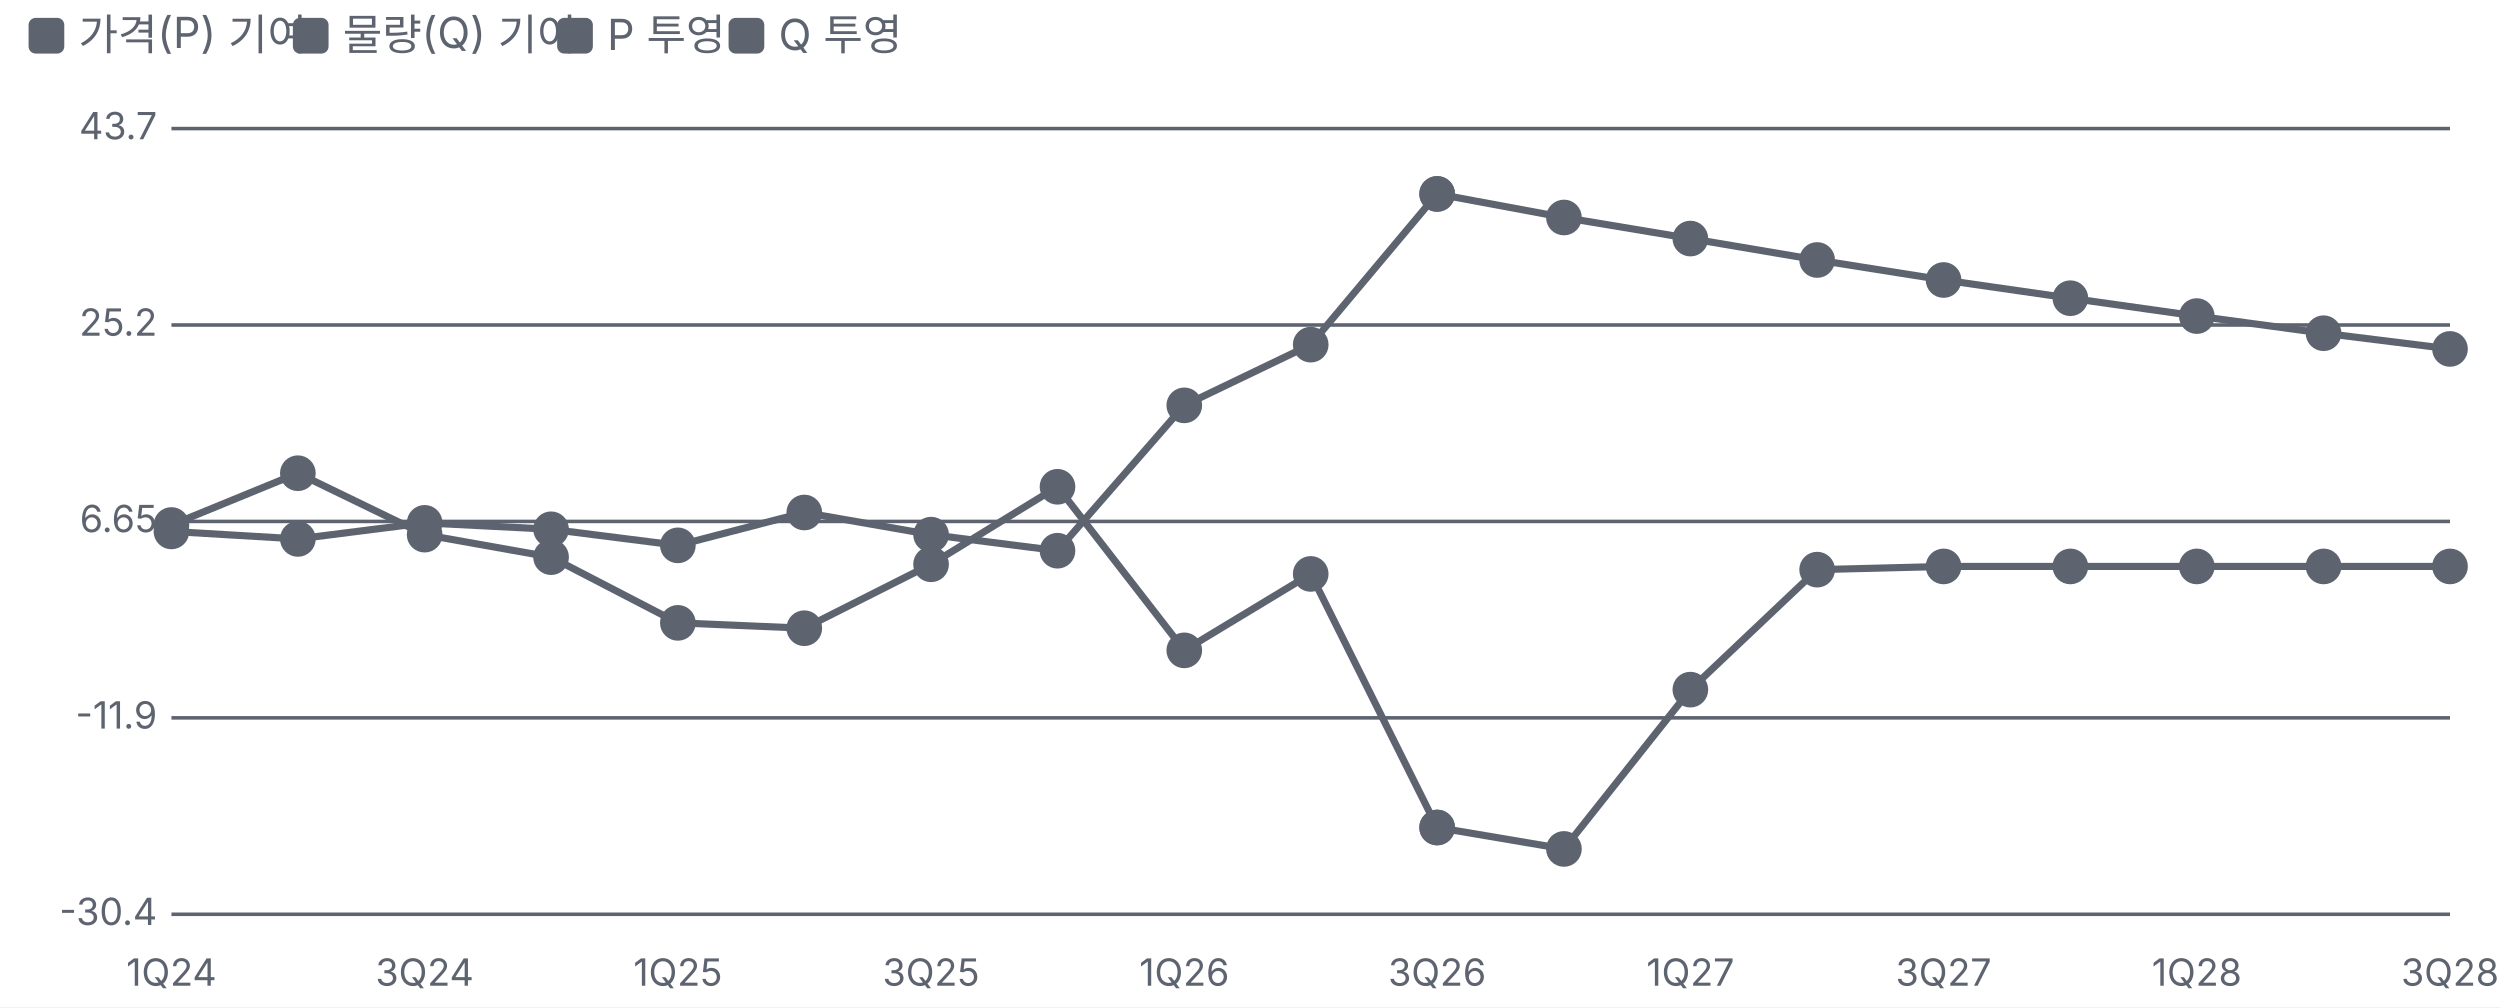
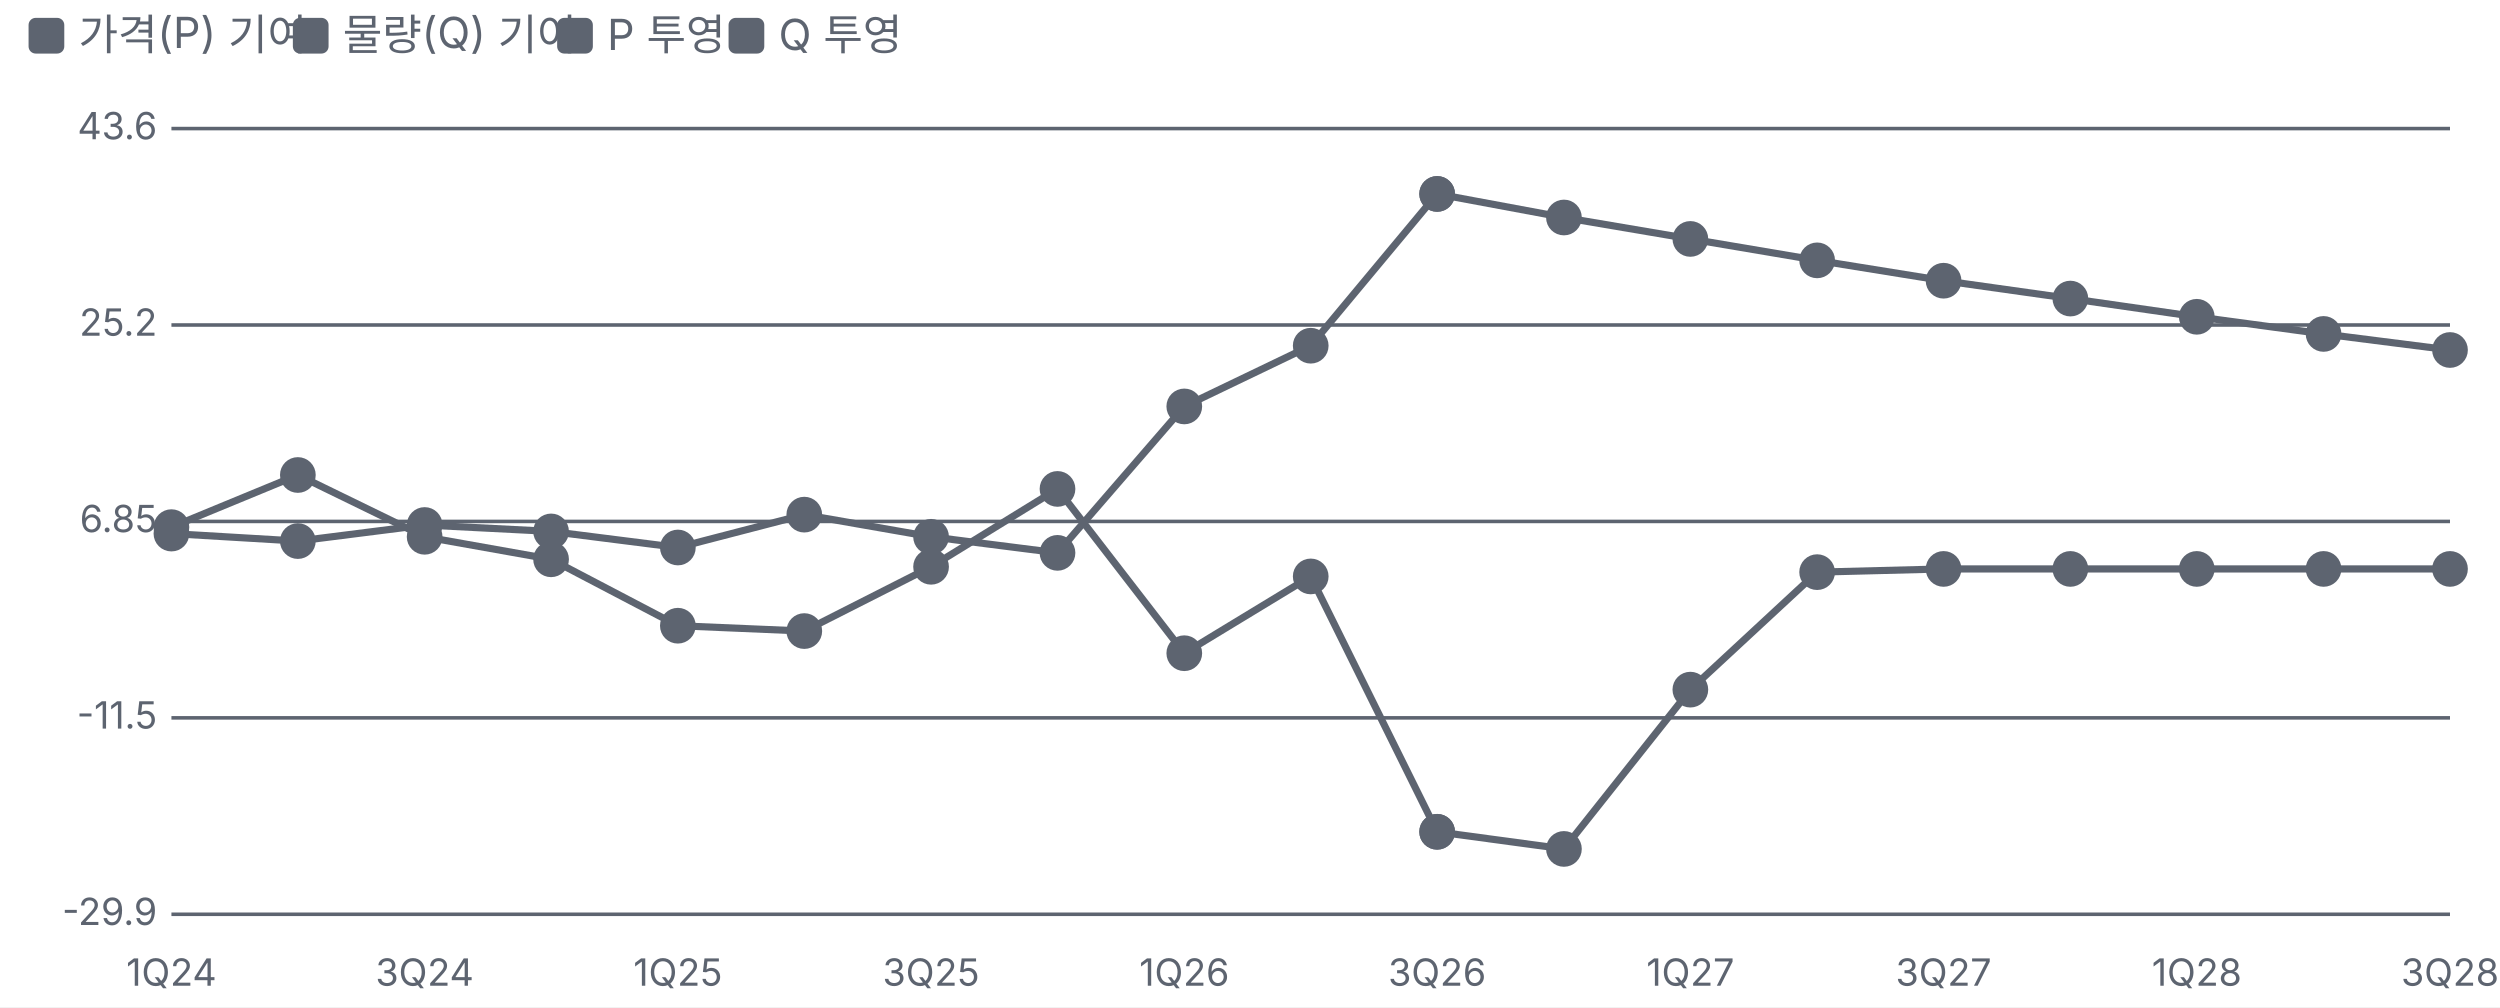
<svg xmlns="http://www.w3.org/2000/svg" viewBox="0 0 700 282" width="700" height="282">
  <style>text{fill:#5d6470;font-size:10.5px;font-family:-apple-system,'Apple SD Gothic Neo','Malgun Gothic',sans-serif}</style>
  <rect width="100%" height="100%" fill="#ffffff" />
  <rect x="8" y="5" width="10" height="10" rx="2" fill="#5d6470" />
  <text x="22" y="14" style="font-size:12px">가격(P) 기여</text>
  <rect x="82" y="5" width="10" height="10" rx="2" fill="#5d6470" />
  <text x="96" y="14" style="font-size:12px">물량(Q) 기여</text>
  <rect x="156" y="5" width="10" height="10" rx="2" fill="#5d6470" />
  <text x="170" y="14" style="font-size:12px">P 투영</text>
  <rect x="204" y="5" width="10" height="10" rx="2" fill="#5d6470" />
  <text x="218" y="14" style="font-size:12px">Q 투영</text>
  <g transform="translate(0,22)">
    <line x1="48" x2="686" y1="234.0" y2="234.0" stroke="#5d6470" />
-     <text x="44" y="237.0" text-anchor="end">-30.4</text>
+     <text x="44" y="237.0" text-anchor="end">-29.9</text>
    <line x1="48" x2="686" y1="179.0" y2="179.0" stroke="#5d6470" />
-     <text x="44" y="182.0" text-anchor="end">-11.9</text>
+     <text x="44" y="182.0" text-anchor="end">-11.5</text>
    <line x1="48" x2="686" y1="124.0" y2="124.0" stroke="#5d6470" />
-     <text x="44" y="127.0" text-anchor="end">6.65</text>
+     <text x="44" y="127.0" text-anchor="end">6.85</text>
    <line x1="48" x2="686" y1="69.0" y2="69.0" stroke="#5d6470" />
    <text x="44" y="72.0" text-anchor="end">25.2</text>
    <line x1="48" x2="686" y1="14.0" y2="14.0" stroke="#5d6470" />
-     <text x="44" y="17.0" text-anchor="end">43.7</text>
+     <text x="44" y="17.0" text-anchor="end">43.6</text>
    <text x="48.0" y="254" text-anchor="middle">1Q24</text>
    <text x="118.9" y="254" text-anchor="middle">3Q24</text>
    <text x="189.8" y="254" text-anchor="middle">1Q25</text>
    <text x="260.7" y="254" text-anchor="middle">3Q25</text>
    <text x="331.6" y="254" text-anchor="middle">1Q26</text>
    <text x="402.4" y="254" text-anchor="middle">3Q26</text>
    <text x="473.3" y="254" text-anchor="middle">1Q27</text>
    <text x="544.2" y="254" text-anchor="middle">3Q27</text>
    <text x="615.1" y="254" text-anchor="middle">1Q28</text>
    <text x="686.0" y="254" text-anchor="middle">3Q28</text>
-     <polyline fill="none" stroke="#5d6470" stroke-width="2" points="48.0,126.8 83.4,128.9 118.9,124.4 154.3,126.2 189.8,130.7 225.2,121.5 260.7,127.7 296.1,132.2 331.6,91.5 367.0,74.5 402.4,32.3" />
+     <polyline fill="none" stroke="#5d6470" stroke-width="2" points="48.0,127.4 83.4,129.5 118.9,125.0 154.3,126.8 189.8,131.3 225.2,122.1 260.7,128.3 296.1,132.8 331.6,91.8 367.0,74.8 402.4,32.3" />
    <g class="lp" data-n="가격(P) 기여" data-x="1Q24" data-v="5.70%" data-m="">
-       <circle cx="48.0" cy="126.8" r="14" fill="transparent" />
-       <circle class="dot" cx="48.0" cy="126.8" r="4" fill="#5d6470" stroke="#5d6470" stroke-width="2" />
+       <circle cx="48.0" cy="127.4" r="14" fill="transparent" />
+       <circle class="dot" cx="48.0" cy="127.4" r="4" fill="#5d6470" stroke="#5d6470" stroke-width="2" />
    </g>
    <g class="lp" data-n="가격(P) 기여" data-x="2Q24" data-v="5.00%" data-m="">
-       <circle cx="83.4" cy="128.9" r="14" fill="transparent" />
-       <circle class="dot" cx="83.4" cy="128.9" r="4" fill="#5d6470" stroke="#5d6470" stroke-width="2" />
+       <circle cx="83.4" cy="129.5" r="14" fill="transparent" />
+       <circle class="dot" cx="83.4" cy="129.5" r="4" fill="#5d6470" stroke="#5d6470" stroke-width="2" />
    </g>
    <g class="lp" data-n="가격(P) 기여" data-x="3Q24" data-v="6.50%" data-m="">
-       <circle cx="118.9" cy="124.4" r="14" fill="transparent" />
-       <circle class="dot" cx="118.9" cy="124.4" r="4" fill="#5d6470" stroke="#5d6470" stroke-width="2" />
+       <circle cx="118.9" cy="125.0" r="14" fill="transparent" />
+       <circle class="dot" cx="118.9" cy="125.0" r="4" fill="#5d6470" stroke="#5d6470" stroke-width="2" />
    </g>
    <g class="lp" data-n="가격(P) 기여" data-x="4Q24" data-v="5.90%" data-m="">
-       <circle cx="154.3" cy="126.2" r="14" fill="transparent" />
-       <circle class="dot" cx="154.3" cy="126.2" r="4" fill="#5d6470" stroke="#5d6470" stroke-width="2" />
+       <circle cx="154.3" cy="126.8" r="14" fill="transparent" />
+       <circle class="dot" cx="154.3" cy="126.8" r="4" fill="#5d6470" stroke="#5d6470" stroke-width="2" />
    </g>
    <g class="lp" data-n="가격(P) 기여" data-x="1Q25" data-v="4.40%" data-m="">
-       <circle cx="189.8" cy="130.7" r="14" fill="transparent" />
-       <circle class="dot" cx="189.8" cy="130.7" r="4" fill="#5d6470" stroke="#5d6470" stroke-width="2" />
+       <circle cx="189.8" cy="131.3" r="14" fill="transparent" />
+       <circle class="dot" cx="189.8" cy="131.3" r="4" fill="#5d6470" stroke="#5d6470" stroke-width="2" />
    </g>
    <g class="lp" data-n="가격(P) 기여" data-x="2Q25" data-v="7.50%" data-m="">
-       <circle cx="225.2" cy="121.5" r="14" fill="transparent" />
-       <circle class="dot" cx="225.2" cy="121.5" r="4" fill="#5d6470" stroke="#5d6470" stroke-width="2" />
+       <circle cx="225.2" cy="122.1" r="14" fill="transparent" />
+       <circle class="dot" cx="225.2" cy="122.1" r="4" fill="#5d6470" stroke="#5d6470" stroke-width="2" />
    </g>
    <g class="lp" data-n="가격(P) 기여" data-x="3Q25" data-v="5.40%" data-m="">
-       <circle cx="260.7" cy="127.7" r="14" fill="transparent" />
-       <circle class="dot" cx="260.7" cy="127.7" r="4" fill="#5d6470" stroke="#5d6470" stroke-width="2" />
+       <circle cx="260.7" cy="128.3" r="14" fill="transparent" />
+       <circle class="dot" cx="260.7" cy="128.3" r="4" fill="#5d6470" stroke="#5d6470" stroke-width="2" />
    </g>
    <g class="lp" data-n="가격(P) 기여" data-x="4Q25" data-v="3.90%" data-m="">
-       <circle cx="296.1" cy="132.2" r="14" fill="transparent" />
-       <circle class="dot" cx="296.1" cy="132.2" r="4" fill="#5d6470" stroke="#5d6470" stroke-width="2" />
+       <circle cx="296.1" cy="132.8" r="14" fill="transparent" />
+       <circle class="dot" cx="296.1" cy="132.8" r="4" fill="#5d6470" stroke="#5d6470" stroke-width="2" />
    </g>
    <g class="lp" data-n="가격(P) 기여" data-x="1Q26" data-v="17.6%" data-m="">
-       <circle cx="331.6" cy="91.5" r="14" fill="transparent" />
-       <circle class="dot" cx="331.6" cy="91.5" r="4" fill="#5d6470" stroke="#5d6470" stroke-width="2" />
+       <circle cx="331.6" cy="91.8" r="14" fill="transparent" />
+       <circle class="dot" cx="331.6" cy="91.8" r="4" fill="#5d6470" stroke="#5d6470" stroke-width="2" />
    </g>
    <g class="lp" data-n="가격(P) 기여" data-x="2Q26" data-v="23.3%" data-m="">
-       <circle cx="367.0" cy="74.5" r="14" fill="transparent" />
-       <circle class="dot" cx="367.0" cy="74.5" r="4" fill="#5d6470" stroke="#5d6470" stroke-width="2" />
+       <circle cx="367.0" cy="74.8" r="14" fill="transparent" />
+       <circle class="dot" cx="367.0" cy="74.8" r="4" fill="#5d6470" stroke="#5d6470" stroke-width="2" />
    </g>
    <g class="lp" data-n="가격(P) 기여" data-x="3Q26" data-v="37.5%" data-m="">
      <circle cx="402.4" cy="32.3" r="14" fill="transparent" />
      <circle class="dot" cx="402.4" cy="32.3" r="4" fill="#5d6470" stroke="#5d6470" stroke-width="2" />
    </g>
-     <polyline fill="none" stroke="#5d6470" stroke-width="2" points="48.0,125.0 83.4,110.5 118.9,127.7 154.3,134.0 189.8,152.4 225.2,153.9 260.7,136.0 296.1,114.3 331.6,160.1 367.0,138.7 402.4,209.7" />
+     <polyline fill="none" stroke="#5d6470" stroke-width="2" points="48.0,125.6 83.4,111.0 118.9,128.3 154.3,134.6 189.8,153.2 225.2,154.7 260.7,136.7 296.1,114.9 331.6,160.9 367.0,139.4 402.4,210.9" />
    <g class="lp" data-n="물량(Q) 기여" data-x="1Q24" data-v="6.30%" data-m="">
-       <circle cx="48.0" cy="125.0" r="14" fill="transparent" />
-       <circle class="dot" cx="48.0" cy="125.0" r="4" fill="#5d6470" stroke="#5d6470" stroke-width="2" />
+       <circle cx="48.0" cy="125.6" r="14" fill="transparent" />
+       <circle class="dot" cx="48.0" cy="125.6" r="4" fill="#5d6470" stroke="#5d6470" stroke-width="2" />
    </g>
    <g class="lp" data-n="물량(Q) 기여" data-x="2Q24" data-v="11.2%" data-m="">
-       <circle cx="83.4" cy="110.5" r="14" fill="transparent" />
-       <circle class="dot" cx="83.4" cy="110.5" r="4" fill="#5d6470" stroke="#5d6470" stroke-width="2" />
+       <circle cx="83.4" cy="111.0" r="14" fill="transparent" />
+       <circle class="dot" cx="83.4" cy="111.0" r="4" fill="#5d6470" stroke="#5d6470" stroke-width="2" />
    </g>
    <g class="lp" data-n="물량(Q) 기여" data-x="3Q24" data-v="5.40%" data-m="">
-       <circle cx="118.9" cy="127.7" r="14" fill="transparent" />
-       <circle class="dot" cx="118.9" cy="127.7" r="4" fill="#5d6470" stroke="#5d6470" stroke-width="2" />
+       <circle cx="118.9" cy="128.3" r="14" fill="transparent" />
+       <circle class="dot" cx="118.9" cy="128.3" r="4" fill="#5d6470" stroke="#5d6470" stroke-width="2" />
    </g>
    <g class="lp" data-n="물량(Q) 기여" data-x="4Q24" data-v="3.30%" data-m="">
-       <circle cx="154.3" cy="134.0" r="14" fill="transparent" />
-       <circle class="dot" cx="154.3" cy="134.0" r="4" fill="#5d6470" stroke="#5d6470" stroke-width="2" />
+       <circle cx="154.3" cy="134.6" r="14" fill="transparent" />
+       <circle class="dot" cx="154.3" cy="134.6" r="4" fill="#5d6470" stroke="#5d6470" stroke-width="2" />
    </g>
    <g class="lp" data-n="물량(Q) 기여" data-x="1Q25" data-v="-2.90%" data-m="">
-       <circle cx="189.8" cy="152.4" r="14" fill="transparent" />
-       <circle class="dot" cx="189.8" cy="152.4" r="4" fill="#5d6470" stroke="#5d6470" stroke-width="2" />
+       <circle cx="189.8" cy="153.2" r="14" fill="transparent" />
+       <circle class="dot" cx="189.8" cy="153.2" r="4" fill="#5d6470" stroke="#5d6470" stroke-width="2" />
    </g>
    <g class="lp" data-n="물량(Q) 기여" data-x="2Q25" data-v="-3.40%" data-m="">
-       <circle cx="225.2" cy="153.9" r="14" fill="transparent" />
-       <circle class="dot" cx="225.2" cy="153.9" r="4" fill="#5d6470" stroke="#5d6470" stroke-width="2" />
+       <circle cx="225.2" cy="154.7" r="14" fill="transparent" />
+       <circle class="dot" cx="225.2" cy="154.7" r="4" fill="#5d6470" stroke="#5d6470" stroke-width="2" />
    </g>
    <g class="lp" data-n="물량(Q) 기여" data-x="3Q25" data-v="2.60%" data-m="">
-       <circle cx="260.7" cy="136.0" r="14" fill="transparent" />
-       <circle class="dot" cx="260.7" cy="136.0" r="4" fill="#5d6470" stroke="#5d6470" stroke-width="2" />
+       <circle cx="260.7" cy="136.7" r="14" fill="transparent" />
+       <circle class="dot" cx="260.7" cy="136.7" r="4" fill="#5d6470" stroke="#5d6470" stroke-width="2" />
    </g>
    <g class="lp" data-n="물량(Q) 기여" data-x="4Q25" data-v="9.90%" data-m="">
-       <circle cx="296.1" cy="114.3" r="14" fill="transparent" />
-       <circle class="dot" cx="296.1" cy="114.3" r="4" fill="#5d6470" stroke="#5d6470" stroke-width="2" />
+       <circle cx="296.1" cy="114.9" r="14" fill="transparent" />
+       <circle class="dot" cx="296.1" cy="114.9" r="4" fill="#5d6470" stroke="#5d6470" stroke-width="2" />
    </g>
    <g class="lp" data-n="물량(Q) 기여" data-x="1Q26" data-v="-5.50%" data-m="">
-       <circle cx="331.6" cy="160.1" r="14" fill="transparent" />
-       <circle class="dot" cx="331.6" cy="160.1" r="4" fill="#5d6470" stroke="#5d6470" stroke-width="2" />
+       <circle cx="331.6" cy="160.9" r="14" fill="transparent" />
+       <circle class="dot" cx="331.6" cy="160.9" r="4" fill="#5d6470" stroke="#5d6470" stroke-width="2" />
    </g>
    <g class="lp" data-n="물량(Q) 기여" data-x="2Q26" data-v="1.70%" data-m="">
-       <circle cx="367.0" cy="138.7" r="14" fill="transparent" />
-       <circle class="dot" cx="367.0" cy="138.7" r="4" fill="#5d6470" stroke="#5d6470" stroke-width="2" />
+       <circle cx="367.0" cy="139.4" r="14" fill="transparent" />
+       <circle class="dot" cx="367.0" cy="139.4" r="4" fill="#5d6470" stroke="#5d6470" stroke-width="2" />
    </g>
    <g class="lp" data-n="물량(Q) 기여" data-x="3Q26" data-v="-22.2%" data-m="">
-       <circle cx="402.4" cy="209.7" r="14" fill="transparent" />
-       <circle class="dot" cx="402.4" cy="209.7" r="4" fill="#5d6470" stroke="#5d6470" stroke-width="2" />
+       <circle cx="402.4" cy="210.9" r="14" fill="transparent" />
+       <circle class="dot" cx="402.4" cy="210.9" r="4" fill="#5d6470" stroke="#5d6470" stroke-width="2" />
    </g>
-     <polyline fill="none" stroke="#5d6470" stroke-width="2" points="402.4,32.3 437.9,38.9 473.3,44.8 508.8,50.8 544.2,56.4 579.7,61.5 615.1,66.5 650.6,71.3 686.0,75.7" />
+     <polyline fill="none" stroke="#5d6470" stroke-width="2" points="402.4,32.3 437.9,38.9 473.3,44.9 508.8,50.9 544.2,56.6 579.7,61.6 615.1,66.7 650.6,71.5 686.0,76.0" />
    <g class="lp" data-n="P 투영" data-x="3Q26" data-v="37.5%" data-m="">
      <circle cx="402.4" cy="32.3" r="14" fill="transparent" />
      <circle class="dot" cx="402.4" cy="32.3" r="4" fill="#5d6470" stroke="#5d6470" stroke-width="2" />
    </g>
    <g class="lp" data-n="P 투영" data-x="4Q26" data-v="35.3%" data-m="">
      <circle cx="437.9" cy="38.9" r="14" fill="transparent" />
      <circle class="dot" cx="437.9" cy="38.9" r="4" fill="#5d6470" stroke="#5d6470" stroke-width="2" />
    </g>
    <g class="lp" data-n="P 투영" data-x="1Q27" data-v="33.3%" data-m="">
-       <circle cx="473.3" cy="44.8" r="14" fill="transparent" />
-       <circle class="dot" cx="473.3" cy="44.8" r="4" fill="#5d6470" stroke="#5d6470" stroke-width="2" />
+       <circle cx="473.3" cy="44.9" r="14" fill="transparent" />
+       <circle class="dot" cx="473.3" cy="44.9" r="4" fill="#5d6470" stroke="#5d6470" stroke-width="2" />
    </g>
    <g class="lp" data-n="P 투영" data-x="2Q27" data-v="31.3%" data-m="">
-       <circle cx="508.8" cy="50.8" r="14" fill="transparent" />
-       <circle class="dot" cx="508.8" cy="50.8" r="4" fill="#5d6470" stroke="#5d6470" stroke-width="2" />
+       <circle cx="508.8" cy="50.9" r="14" fill="transparent" />
+       <circle class="dot" cx="508.8" cy="50.9" r="4" fill="#5d6470" stroke="#5d6470" stroke-width="2" />
    </g>
    <g class="lp" data-n="P 투영" data-x="3Q27" data-v="29.4%" data-m="">
-       <circle cx="544.2" cy="56.4" r="14" fill="transparent" />
-       <circle class="dot" cx="544.2" cy="56.4" r="4" fill="#5d6470" stroke="#5d6470" stroke-width="2" />
+       <circle cx="544.2" cy="56.6" r="14" fill="transparent" />
+       <circle class="dot" cx="544.2" cy="56.6" r="4" fill="#5d6470" stroke="#5d6470" stroke-width="2" />
    </g>
    <g class="lp" data-n="P 투영" data-x="4Q27" data-v="27.7%" data-m="">
-       <circle cx="579.7" cy="61.5" r="14" fill="transparent" />
-       <circle class="dot" cx="579.7" cy="61.5" r="4" fill="#5d6470" stroke="#5d6470" stroke-width="2" />
+       <circle cx="579.7" cy="61.6" r="14" fill="transparent" />
+       <circle class="dot" cx="579.7" cy="61.6" r="4" fill="#5d6470" stroke="#5d6470" stroke-width="2" />
    </g>
    <g class="lp" data-n="P 투영" data-x="1Q28" data-v="26.0%" data-m="">
-       <circle cx="615.1" cy="66.5" r="14" fill="transparent" />
-       <circle class="dot" cx="615.1" cy="66.5" r="4" fill="#5d6470" stroke="#5d6470" stroke-width="2" />
+       <circle cx="615.1" cy="66.7" r="14" fill="transparent" />
+       <circle class="dot" cx="615.1" cy="66.7" r="4" fill="#5d6470" stroke="#5d6470" stroke-width="2" />
    </g>
    <g class="lp" data-n="P 투영" data-x="2Q28" data-v="24.4%" data-m="">
-       <circle cx="650.6" cy="71.3" r="14" fill="transparent" />
-       <circle class="dot" cx="650.6" cy="71.3" r="4" fill="#5d6470" stroke="#5d6470" stroke-width="2" />
+       <circle cx="650.6" cy="71.5" r="14" fill="transparent" />
+       <circle class="dot" cx="650.6" cy="71.5" r="4" fill="#5d6470" stroke="#5d6470" stroke-width="2" />
    </g>
    <g class="lp" data-n="P 투영" data-x="3Q28" data-v="22.9%" data-m="">
-       <circle cx="686.0" cy="75.7" r="14" fill="transparent" />
-       <circle class="dot" cx="686.0" cy="75.7" r="4" fill="#5d6470" stroke="#5d6470" stroke-width="2" />
+       <circle cx="686.0" cy="76.0" r="14" fill="transparent" />
+       <circle class="dot" cx="686.0" cy="76.0" r="4" fill="#5d6470" stroke="#5d6470" stroke-width="2" />
    </g>
-     <polyline fill="none" stroke="#5d6470" stroke-width="2" points="402.4,209.7 437.9,215.7 473.3,171.1 508.8,137.5 544.2,136.6 579.7,136.6 615.1,136.6 650.6,136.6 686.0,136.6" />
+     <polyline fill="none" stroke="#5d6470" stroke-width="2" points="402.4,210.9 437.9,215.7 473.3,171.1 508.8,138.2 544.2,137.3 579.7,137.3 615.1,137.3 650.6,137.3 686.0,137.3" />
    <g class="lp" data-n="Q 투영" data-x="3Q26" data-v="-22.2%" data-m="">
-       <circle cx="402.4" cy="209.7" r="14" fill="transparent" />
-       <circle class="dot" cx="402.4" cy="209.7" r="4" fill="#5d6470" stroke="#5d6470" stroke-width="2" />
+       <circle cx="402.4" cy="210.9" r="14" fill="transparent" />
+       <circle class="dot" cx="402.4" cy="210.9" r="4" fill="#5d6470" stroke="#5d6470" stroke-width="2" />
    </g>
-     <g class="lp" data-n="Q 투영" data-x="4Q26" data-v="-24.2%" data-m="">
+     <g class="lp" data-n="Q 투영" data-x="4Q26" data-v="-23.8%" data-m="">
      <circle cx="437.9" cy="215.7" r="14" fill="transparent" />
      <circle class="dot" cx="437.9" cy="215.7" r="4" fill="#5d6470" stroke="#5d6470" stroke-width="2" />
    </g>
-     <g class="lp" data-n="Q 투영" data-x="1Q27" data-v="-9.20%" data-m="">
+     <g class="lp" data-n="Q 투영" data-x="1Q27" data-v="-8.90%" data-m="">
      <circle cx="473.3" cy="171.1" r="14" fill="transparent" />
      <circle class="dot" cx="473.3" cy="171.1" r="4" fill="#5d6470" stroke="#5d6470" stroke-width="2" />
    </g>
    <g class="lp" data-n="Q 투영" data-x="2Q27" data-v="2.10%" data-m="">
-       <circle cx="508.8" cy="137.5" r="14" fill="transparent" />
-       <circle class="dot" cx="508.8" cy="137.5" r="4" fill="#5d6470" stroke="#5d6470" stroke-width="2" />
+       <circle cx="508.8" cy="138.2" r="14" fill="transparent" />
+       <circle class="dot" cx="508.8" cy="138.2" r="4" fill="#5d6470" stroke="#5d6470" stroke-width="2" />
    </g>
    <g class="lp" data-n="Q 투영" data-x="3Q27" data-v="2.40%" data-m="">
-       <circle cx="544.2" cy="136.6" r="14" fill="transparent" />
-       <circle class="dot" cx="544.2" cy="136.6" r="4" fill="#5d6470" stroke="#5d6470" stroke-width="2" />
+       <circle cx="544.2" cy="137.3" r="14" fill="transparent" />
+       <circle class="dot" cx="544.2" cy="137.3" r="4" fill="#5d6470" stroke="#5d6470" stroke-width="2" />
    </g>
    <g class="lp" data-n="Q 투영" data-x="4Q27" data-v="2.40%" data-m="">
-       <circle cx="579.7" cy="136.6" r="14" fill="transparent" />
-       <circle class="dot" cx="579.7" cy="136.6" r="4" fill="#5d6470" stroke="#5d6470" stroke-width="2" />
+       <circle cx="579.7" cy="137.3" r="14" fill="transparent" />
+       <circle class="dot" cx="579.7" cy="137.3" r="4" fill="#5d6470" stroke="#5d6470" stroke-width="2" />
    </g>
    <g class="lp" data-n="Q 투영" data-x="1Q28" data-v="2.40%" data-m="">
-       <circle cx="615.1" cy="136.6" r="14" fill="transparent" />
-       <circle class="dot" cx="615.1" cy="136.6" r="4" fill="#5d6470" stroke="#5d6470" stroke-width="2" />
+       <circle cx="615.1" cy="137.3" r="14" fill="transparent" />
+       <circle class="dot" cx="615.1" cy="137.3" r="4" fill="#5d6470" stroke="#5d6470" stroke-width="2" />
    </g>
    <g class="lp" data-n="Q 투영" data-x="2Q28" data-v="2.40%" data-m="">
-       <circle cx="650.6" cy="136.6" r="14" fill="transparent" />
-       <circle class="dot" cx="650.6" cy="136.6" r="4" fill="#5d6470" stroke="#5d6470" stroke-width="2" />
+       <circle cx="650.6" cy="137.3" r="14" fill="transparent" />
+       <circle class="dot" cx="650.6" cy="137.3" r="4" fill="#5d6470" stroke="#5d6470" stroke-width="2" />
    </g>
    <g class="lp" data-n="Q 투영" data-x="3Q28" data-v="2.40%" data-m="">
-       <circle cx="686.0" cy="136.6" r="14" fill="transparent" />
-       <circle class="dot" cx="686.0" cy="136.6" r="4" fill="#5d6470" stroke="#5d6470" stroke-width="2" />
+       <circle cx="686.0" cy="137.3" r="14" fill="transparent" />
+       <circle class="dot" cx="686.0" cy="137.3" r="4" fill="#5d6470" stroke="#5d6470" stroke-width="2" />
    </g>
  </g>
</svg>
